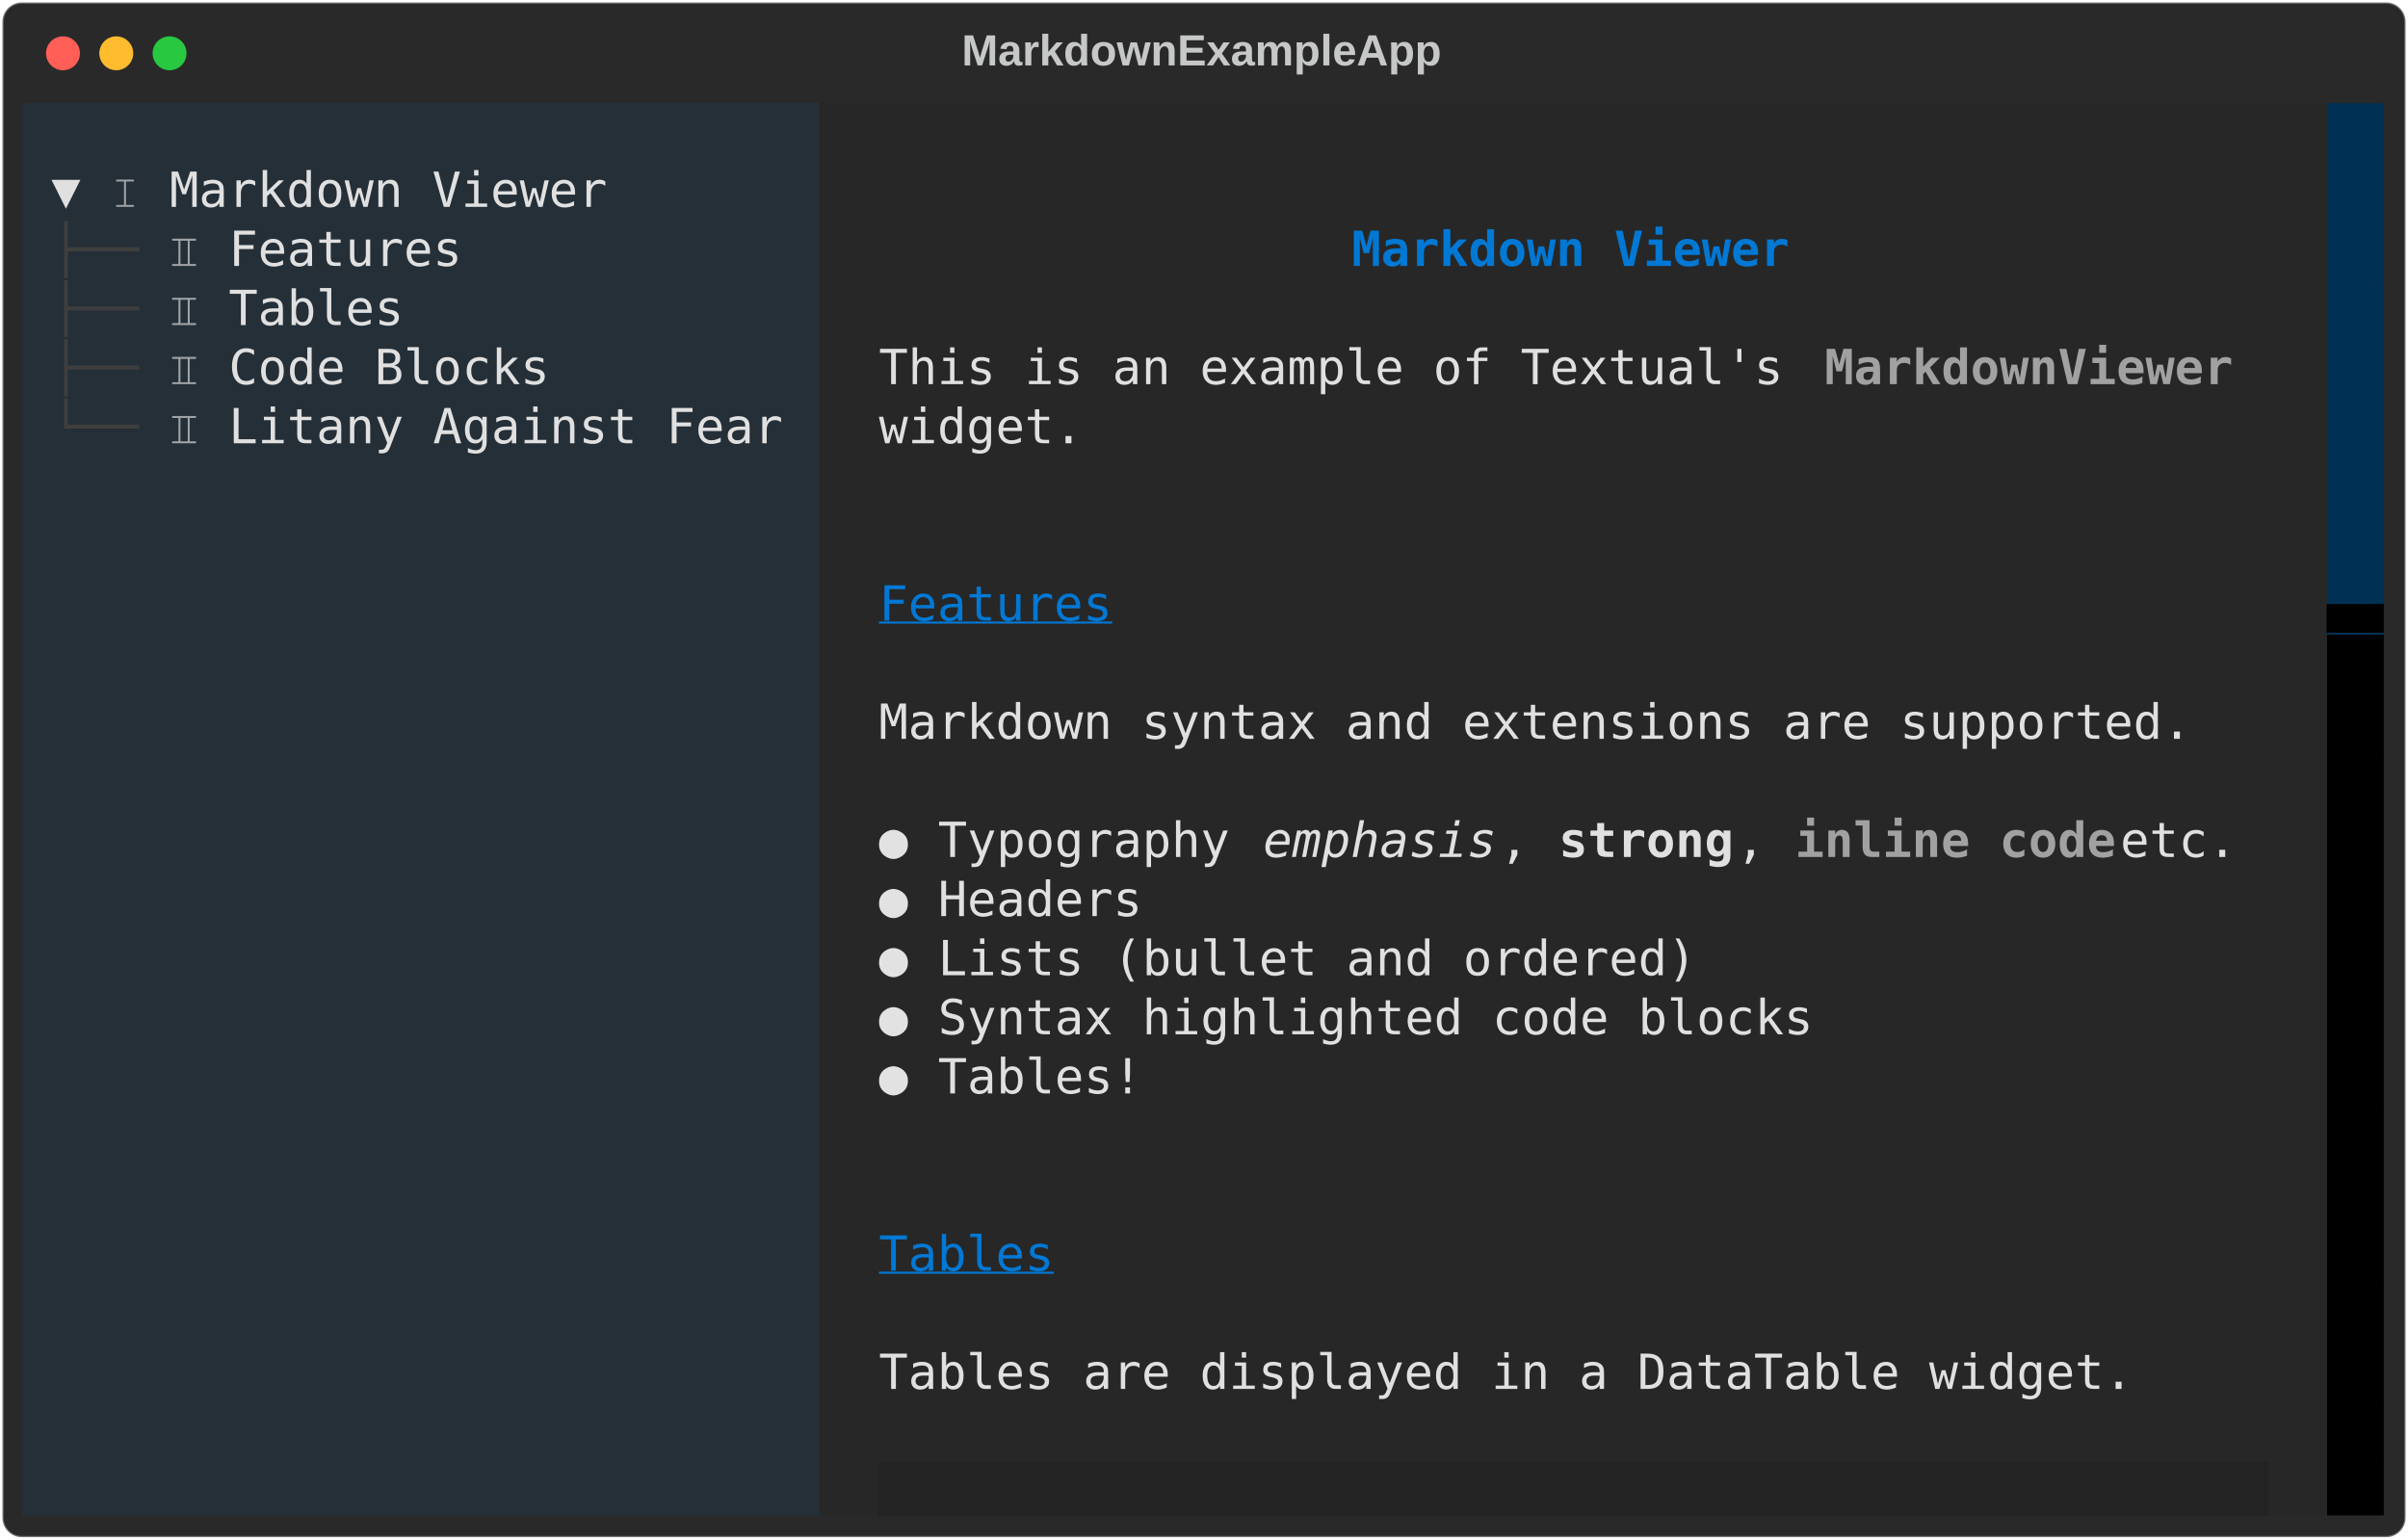
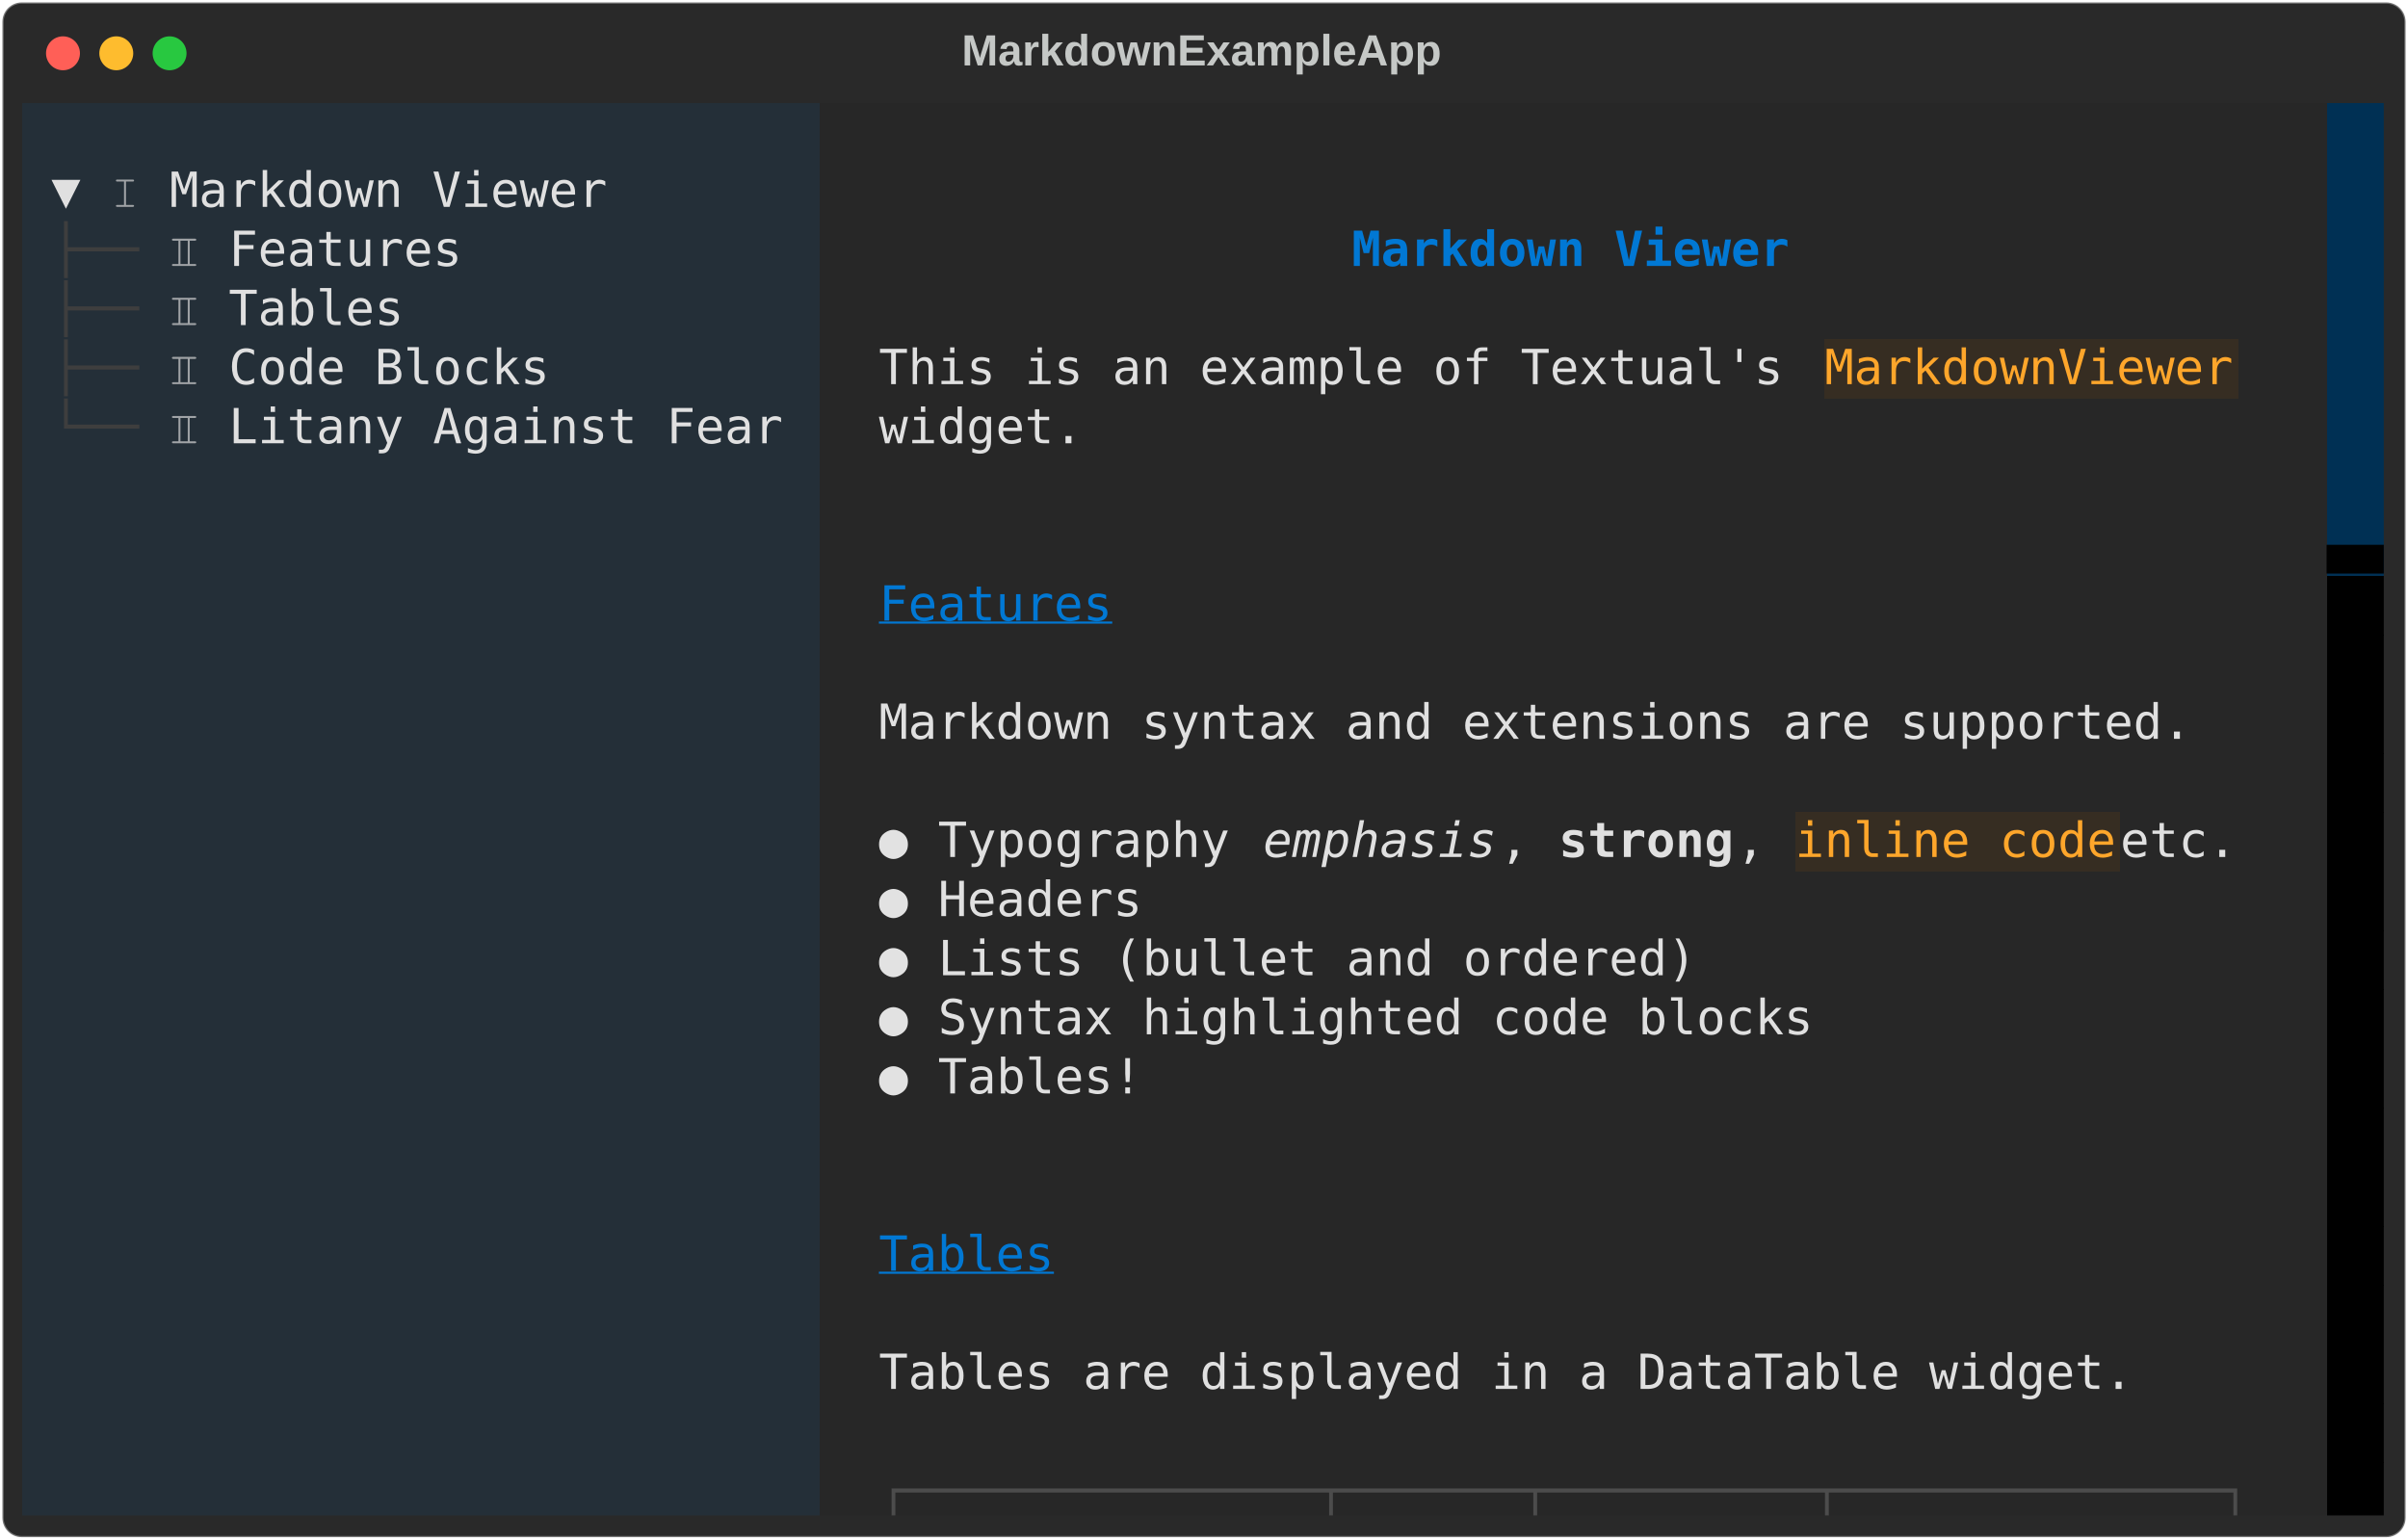
<svg xmlns="http://www.w3.org/2000/svg" class="rich-terminal" viewBox="0 0 994 635.6">
  <style>

    @font-face {
        font-family: "Fira Code";
        src: local("FiraCode-Regular"),
                url("https://cdnjs.cloudflare.com/ajax/libs/firacode/6.2.0/woff2/FiraCode-Regular.woff2") format("woff2"),
                url("https://cdnjs.cloudflare.com/ajax/libs/firacode/6.2.0/woff/FiraCode-Regular.woff") format("woff");
        font-style: normal;
        font-weight: 400;
    }
    @font-face {
        font-family: "Fira Code";
        src: local("FiraCode-Bold"),
                url("https://cdnjs.cloudflare.com/ajax/libs/firacode/6.2.0/woff2/FiraCode-Bold.woff2") format("woff2"),
                url("https://cdnjs.cloudflare.com/ajax/libs/firacode/6.2.0/woff/FiraCode-Bold.woff") format("woff");
        font-style: bold;
        font-weight: 700;
    }

    .terminal-matrix {
        font-family: Fira Code, monospace;
        font-size: 20px;
        line-height: 24.4px;
        font-variant-east-asian: full-width;
    }

    .terminal-title {
        font-size: 18px;
        font-weight: bold;
        font-family: arial;
    }

    .terminal-r1 { fill: #c5c8c6 }
.terminal-r2 { fill: #1e1e1e }
.terminal-r3 { fill: #e0e0e0 }
.terminal-r4 { fill: #a0a3a6 }
.terminal-r5 { fill: #3e3e3e }
.terminal-r6 { fill: #0178d4;font-weight: bold }
- .terminal-r7 { fill: #a1a1a1;font-weight: bold }
- .terminal-r8 { fill: #0178d4;text-decoration: underline; }
- .terminal-r9 { fill: #000000 }
+ .terminal-r7 { fill: #fea62b }
+ .terminal-r8 { fill: #000000 }
+ .terminal-r9 { fill: #0178d4;text-decoration: underline; }
.terminal-r10 { fill: #e2e2e2;font-weight: bold }
.terminal-r11 { fill: #e0e0e0;font-style: italic; }
.terminal-r12 { fill: #e0e0e0;font-weight: bold }
+ .terminal-r13 { fill: #4c4c4c }
    </style>
  <defs>
    <clipPath id="terminal-clip-terminal">
      <rect x="0" y="0" width="975.0" height="584.6" />
    </clipPath>
    <clipPath id="terminal-line-0">
      <rect x="0" y="1.5" width="976" height="24.65" />
    </clipPath>
    <clipPath id="terminal-line-1">
      <rect x="0" y="25.9" width="976" height="24.65" />
    </clipPath>
    <clipPath id="terminal-line-2">
      <rect x="0" y="50.3" width="976" height="24.65" />
    </clipPath>
    <clipPath id="terminal-line-3">
      <rect x="0" y="74.7" width="976" height="24.65" />
    </clipPath>
    <clipPath id="terminal-line-4">
      <rect x="0" y="99.1" width="976" height="24.65" />
    </clipPath>
    <clipPath id="terminal-line-5">
      <rect x="0" y="123.5" width="976" height="24.65" />
    </clipPath>
    <clipPath id="terminal-line-6">
      <rect x="0" y="147.9" width="976" height="24.65" />
    </clipPath>
    <clipPath id="terminal-line-7">
      <rect x="0" y="172.3" width="976" height="24.65" />
    </clipPath>
    <clipPath id="terminal-line-8">
      <rect x="0" y="196.7" width="976" height="24.65" />
    </clipPath>
    <clipPath id="terminal-line-9">
      <rect x="0" y="221.1" width="976" height="24.65" />
    </clipPath>
    <clipPath id="terminal-line-10">
      <rect x="0" y="245.5" width="976" height="24.65" />
    </clipPath>
    <clipPath id="terminal-line-11">
      <rect x="0" y="269.9" width="976" height="24.65" />
    </clipPath>
    <clipPath id="terminal-line-12">
      <rect x="0" y="294.3" width="976" height="24.65" />
    </clipPath>
    <clipPath id="terminal-line-13">
      <rect x="0" y="318.7" width="976" height="24.65" />
    </clipPath>
    <clipPath id="terminal-line-14">
      <rect x="0" y="343.1" width="976" height="24.65" />
    </clipPath>
    <clipPath id="terminal-line-15">
      <rect x="0" y="367.5" width="976" height="24.65" />
    </clipPath>
    <clipPath id="terminal-line-16">
      <rect x="0" y="391.9" width="976" height="24.65" />
    </clipPath>
    <clipPath id="terminal-line-17">
      <rect x="0" y="416.3" width="976" height="24.65" />
    </clipPath>
    <clipPath id="terminal-line-18">
      <rect x="0" y="440.7" width="976" height="24.65" />
    </clipPath>
    <clipPath id="terminal-line-19">
      <rect x="0" y="465.1" width="976" height="24.65" />
    </clipPath>
    <clipPath id="terminal-line-20">
      <rect x="0" y="489.5" width="976" height="24.65" />
    </clipPath>
    <clipPath id="terminal-line-21">
      <rect x="0" y="513.9" width="976" height="24.65" />
    </clipPath>
    <clipPath id="terminal-line-22">
      <rect x="0" y="538.3" width="976" height="24.65" />
    </clipPath>
  </defs>
  <rect fill="#292929" stroke="rgba(255,255,255,0.35)" stroke-width="1" x="1" y="1" width="992" height="633.6" rx="8" />
  <text class="terminal-title" fill="#c5c8c6" text-anchor="middle" x="496" y="27">MarkdownExampleApp</text>
  <g transform="translate(26,22)">
    <circle cx="0" cy="0" r="7" fill="#ff5f57" />
    <circle cx="22" cy="0" r="7" fill="#febc2e" />
    <circle cx="44" cy="0" r="7" fill="#28c840" />
  </g>
  <g transform="translate(9, 41)" clip-path="url(#terminal-clip-terminal)">
    <rect fill="#242f38" x="0" y="1.5" width="329.4" height="24.65" shape-rendering="crispEdges" />
    <rect fill="#272727" x="329.4" y="1.5" width="622.2" height="24.65" shape-rendering="crispEdges" />
    <rect fill="#003054" x="951.6" y="1.5" width="24.4" height="24.65" shape-rendering="crispEdges" />
    <rect fill="#242f38" x="0" y="25.9" width="12.2" height="24.65" shape-rendering="crispEdges" />
    <rect fill="#242f38" x="12.2" y="25.9" width="24.4" height="24.65" shape-rendering="crispEdges" />
    <rect fill="#242f38" x="36.6" y="25.9" width="24.4" height="24.65" shape-rendering="crispEdges" />
    <rect fill="#242f38" x="61" y="25.9" width="183" height="24.65" shape-rendering="crispEdges" />
    <rect fill="#242f38" x="244" y="25.9" width="73.2" height="24.65" shape-rendering="crispEdges" />
    <rect fill="#242f38" x="317.2" y="25.9" width="12.2" height="24.65" shape-rendering="crispEdges" />
    <rect fill="#272727" x="329.4" y="25.9" width="622.2" height="24.65" shape-rendering="crispEdges" />
    <rect fill="#003054" x="951.6" y="25.9" width="24.4" height="24.65" shape-rendering="crispEdges" />
    <rect fill="#242f38" x="0" y="50.3" width="12.2" height="24.65" shape-rendering="crispEdges" />
    <rect fill="#242f38" x="12.2" y="50.3" width="48.8" height="24.65" shape-rendering="crispEdges" />
    <rect fill="#242f38" x="61" y="50.3" width="24.4" height="24.65" shape-rendering="crispEdges" />
    <rect fill="#242f38" x="85.4" y="50.3" width="97.6" height="24.65" shape-rendering="crispEdges" />
    <rect fill="#242f38" x="183" y="50.3" width="134.2" height="24.65" shape-rendering="crispEdges" />
    <rect fill="#242f38" x="317.2" y="50.3" width="12.2" height="24.65" shape-rendering="crispEdges" />
    <rect fill="#272727" x="329.4" y="50.3" width="24.4" height="24.65" shape-rendering="crispEdges" />
    <rect fill="#272727" x="353.8" y="50.3" width="195.2" height="24.65" shape-rendering="crispEdges" />
    <rect fill="#272727" x="549" y="50.3" width="183" height="24.65" shape-rendering="crispEdges" />
    <rect fill="#272727" x="732" y="50.3" width="195.2" height="24.65" shape-rendering="crispEdges" />
    <rect fill="#272727" x="927.2" y="50.3" width="24.4" height="24.65" shape-rendering="crispEdges" />
    <rect fill="#003054" x="951.6" y="50.3" width="24.4" height="24.65" shape-rendering="crispEdges" />
    <rect fill="#242f38" x="0" y="74.7" width="12.2" height="24.65" shape-rendering="crispEdges" />
    <rect fill="#242f38" x="12.2" y="74.7" width="48.8" height="24.65" shape-rendering="crispEdges" />
    <rect fill="#242f38" x="61" y="74.7" width="24.4" height="24.65" shape-rendering="crispEdges" />
    <rect fill="#242f38" x="85.4" y="74.7" width="73.2" height="24.65" shape-rendering="crispEdges" />
    <rect fill="#242f38" x="158.6" y="74.7" width="158.6" height="24.65" shape-rendering="crispEdges" />
    <rect fill="#242f38" x="317.2" y="74.7" width="12.2" height="24.65" shape-rendering="crispEdges" />
    <rect fill="#272727" x="329.4" y="74.7" width="622.2" height="24.65" shape-rendering="crispEdges" />
    <rect fill="#003054" x="951.6" y="74.7" width="24.4" height="24.65" shape-rendering="crispEdges" />
    <rect fill="#242f38" x="0" y="99.1" width="12.2" height="24.65" shape-rendering="crispEdges" />
    <rect fill="#242f38" x="12.2" y="99.1" width="48.8" height="24.65" shape-rendering="crispEdges" />
    <rect fill="#242f38" x="61" y="99.1" width="24.4" height="24.65" shape-rendering="crispEdges" />
    <rect fill="#242f38" x="85.4" y="99.1" width="134.2" height="24.65" shape-rendering="crispEdges" />
    <rect fill="#242f38" x="219.6" y="99.1" width="97.6" height="24.65" shape-rendering="crispEdges" />
    <rect fill="#242f38" x="317.2" y="99.1" width="12.2" height="24.65" shape-rendering="crispEdges" />
    <rect fill="#272727" x="329.4" y="99.1" width="24.4" height="24.65" shape-rendering="crispEdges" />
    <rect fill="#272727" x="353.8" y="99.1" width="390.4" height="24.65" shape-rendering="crispEdges" />
-     <rect fill="#272727" x="744.2" y="99.1" width="170.8" height="24.65" shape-rendering="crispEdges" />
+     <rect fill="#362d22" x="744.2" y="99.1" width="170.8" height="24.65" shape-rendering="crispEdges" />
    <rect fill="#272727" x="915" y="99.1" width="36.6" height="24.65" shape-rendering="crispEdges" />
    <rect fill="#003054" x="951.6" y="99.1" width="24.4" height="24.65" shape-rendering="crispEdges" />
    <rect fill="#242f38" x="0" y="123.5" width="12.2" height="24.65" shape-rendering="crispEdges" />
    <rect fill="#242f38" x="12.2" y="123.5" width="48.8" height="24.65" shape-rendering="crispEdges" />
    <rect fill="#242f38" x="61" y="123.5" width="24.4" height="24.65" shape-rendering="crispEdges" />
    <rect fill="#242f38" x="85.4" y="123.5" width="231.8" height="24.65" shape-rendering="crispEdges" />
    <rect fill="#242f38" x="317.2" y="123.5" width="12.2" height="24.65" shape-rendering="crispEdges" />
    <rect fill="#272727" x="329.4" y="123.5" width="24.4" height="24.65" shape-rendering="crispEdges" />
    <rect fill="#272727" x="353.8" y="123.5" width="85.4" height="24.65" shape-rendering="crispEdges" />
    <rect fill="#272727" x="439.2" y="123.5" width="512.4" height="24.65" shape-rendering="crispEdges" />
    <rect fill="#003054" x="951.6" y="123.5" width="24.4" height="24.65" shape-rendering="crispEdges" />
    <rect fill="#242f38" x="0" y="147.9" width="12.2" height="24.65" shape-rendering="crispEdges" />
    <rect fill="#242f38" x="12.2" y="147.9" width="305" height="24.65" shape-rendering="crispEdges" />
    <rect fill="#242f38" x="317.2" y="147.9" width="12.2" height="24.65" shape-rendering="crispEdges" />
    <rect fill="#272727" x="329.4" y="147.9" width="622.2" height="24.65" shape-rendering="crispEdges" />
    <rect fill="#003054" x="951.6" y="147.9" width="24.4" height="24.65" shape-rendering="crispEdges" />
    <rect fill="#242f38" x="0" y="172.3" width="12.2" height="24.65" shape-rendering="crispEdges" />
    <rect fill="#242f38" x="12.2" y="172.3" width="305" height="24.65" shape-rendering="crispEdges" />
    <rect fill="#242f38" x="317.2" y="172.3" width="12.2" height="24.65" shape-rendering="crispEdges" />
    <rect fill="#272727" x="329.4" y="172.3" width="622.2" height="24.65" shape-rendering="crispEdges" />
    <rect fill="#003054" x="951.6" y="172.3" width="24.4" height="24.65" shape-rendering="crispEdges" />
    <rect fill="#242f38" x="0" y="196.7" width="12.2" height="24.65" shape-rendering="crispEdges" />
    <rect fill="#242f38" x="12.2" y="196.7" width="305" height="24.65" shape-rendering="crispEdges" />
    <rect fill="#242f38" x="317.2" y="196.7" width="12.2" height="24.65" shape-rendering="crispEdges" />
    <rect fill="#272727" x="329.4" y="196.7" width="24.4" height="24.65" shape-rendering="crispEdges" />
    <rect fill="#272727" x="353.8" y="196.7" width="97.6" height="24.65" shape-rendering="crispEdges" />
    <rect fill="#272727" x="451.4" y="196.7" width="500.2" height="24.65" shape-rendering="crispEdges" />
-     <rect fill="#003054" x="951.6" y="196.7" width="24.4" height="24.65" shape-rendering="crispEdges" />
+     <rect fill="#000000" x="951.6" y="196.7" width="24.4" height="24.65" shape-rendering="crispEdges" />
    <rect fill="#242f38" x="0" y="221.1" width="12.2" height="24.65" shape-rendering="crispEdges" />
    <rect fill="#242f38" x="12.2" y="221.1" width="305" height="24.65" shape-rendering="crispEdges" />
    <rect fill="#242f38" x="317.2" y="221.1" width="12.2" height="24.65" shape-rendering="crispEdges" />
    <rect fill="#272727" x="329.4" y="221.1" width="622.2" height="24.65" shape-rendering="crispEdges" />
    <rect fill="#000000" x="951.6" y="221.1" width="24.4" height="24.65" shape-rendering="crispEdges" />
    <rect fill="#242f38" x="0" y="245.5" width="12.2" height="24.65" shape-rendering="crispEdges" />
    <rect fill="#242f38" x="12.2" y="245.5" width="305" height="24.65" shape-rendering="crispEdges" />
    <rect fill="#242f38" x="317.2" y="245.5" width="12.2" height="24.65" shape-rendering="crispEdges" />
    <rect fill="#272727" x="329.4" y="245.5" width="24.4" height="24.65" shape-rendering="crispEdges" />
    <rect fill="#272727" x="353.8" y="245.5" width="549" height="24.65" shape-rendering="crispEdges" />
    <rect fill="#272727" x="902.8" y="245.5" width="48.8" height="24.65" shape-rendering="crispEdges" />
    <rect fill="#000000" x="951.6" y="245.5" width="24.4" height="24.65" shape-rendering="crispEdges" />
    <rect fill="#242f38" x="0" y="269.9" width="12.2" height="24.65" shape-rendering="crispEdges" />
    <rect fill="#242f38" x="12.2" y="269.9" width="305" height="24.65" shape-rendering="crispEdges" />
    <rect fill="#242f38" x="317.2" y="269.9" width="12.2" height="24.65" shape-rendering="crispEdges" />
    <rect fill="#272727" x="329.4" y="269.9" width="622.2" height="24.65" shape-rendering="crispEdges" />
    <rect fill="#000000" x="951.6" y="269.9" width="24.4" height="24.65" shape-rendering="crispEdges" />
    <rect fill="#242f38" x="0" y="294.3" width="12.2" height="24.65" shape-rendering="crispEdges" />
    <rect fill="#242f38" x="12.2" y="294.3" width="305" height="24.65" shape-rendering="crispEdges" />
    <rect fill="#242f38" x="317.2" y="294.3" width="12.2" height="24.65" shape-rendering="crispEdges" />
    <rect fill="#272727" x="329.4" y="294.3" width="24.4" height="24.65" shape-rendering="crispEdges" />
    <rect fill="#272727" x="353.8" y="294.3" width="24.4" height="24.65" shape-rendering="crispEdges" />
    <rect fill="#272727" x="378.2" y="294.3" width="134.2" height="24.65" shape-rendering="crispEdges" />
    <rect fill="#272727" x="512.4" y="294.3" width="97.6" height="24.65" shape-rendering="crispEdges" />
    <rect fill="#272727" x="610" y="294.3" width="24.4" height="24.65" shape-rendering="crispEdges" />
    <rect fill="#272727" x="634.4" y="294.3" width="73.2" height="24.65" shape-rendering="crispEdges" />
    <rect fill="#272727" x="707.6" y="294.3" width="24.4" height="24.65" shape-rendering="crispEdges" />
-     <rect fill="#272727" x="732" y="294.3" width="134.2" height="24.65" shape-rendering="crispEdges" />
+     <rect fill="#362d22" x="732" y="294.3" width="134.2" height="24.65" shape-rendering="crispEdges" />
    <rect fill="#272727" x="866.2" y="294.3" width="61" height="24.65" shape-rendering="crispEdges" />
    <rect fill="#272727" x="927.2" y="294.3" width="24.4" height="24.65" shape-rendering="crispEdges" />
    <rect fill="#000000" x="951.6" y="294.3" width="24.4" height="24.65" shape-rendering="crispEdges" />
    <rect fill="#242f38" x="0" y="318.7" width="12.2" height="24.65" shape-rendering="crispEdges" />
    <rect fill="#242f38" x="12.2" y="318.7" width="305" height="24.65" shape-rendering="crispEdges" />
    <rect fill="#242f38" x="317.2" y="318.7" width="12.2" height="24.65" shape-rendering="crispEdges" />
    <rect fill="#272727" x="329.4" y="318.7" width="24.4" height="24.65" shape-rendering="crispEdges" />
    <rect fill="#272727" x="353.8" y="318.7" width="24.4" height="24.65" shape-rendering="crispEdges" />
    <rect fill="#272727" x="378.2" y="318.7" width="85.4" height="24.65" shape-rendering="crispEdges" />
    <rect fill="#272727" x="463.6" y="318.7" width="488" height="24.65" shape-rendering="crispEdges" />
    <rect fill="#000000" x="951.6" y="318.7" width="24.4" height="24.65" shape-rendering="crispEdges" />
    <rect fill="#242f38" x="0" y="343.1" width="12.2" height="24.65" shape-rendering="crispEdges" />
    <rect fill="#242f38" x="12.2" y="343.1" width="305" height="24.65" shape-rendering="crispEdges" />
    <rect fill="#242f38" x="317.2" y="343.1" width="12.2" height="24.65" shape-rendering="crispEdges" />
    <rect fill="#272727" x="329.4" y="343.1" width="24.4" height="24.65" shape-rendering="crispEdges" />
    <rect fill="#272727" x="353.8" y="343.1" width="24.4" height="24.65" shape-rendering="crispEdges" />
    <rect fill="#272727" x="378.2" y="343.1" width="317.2" height="24.65" shape-rendering="crispEdges" />
    <rect fill="#272727" x="695.4" y="343.1" width="256.2" height="24.65" shape-rendering="crispEdges" />
    <rect fill="#000000" x="951.6" y="343.1" width="24.4" height="24.65" shape-rendering="crispEdges" />
    <rect fill="#242f38" x="0" y="367.5" width="12.2" height="24.65" shape-rendering="crispEdges" />
    <rect fill="#242f38" x="12.2" y="367.5" width="305" height="24.65" shape-rendering="crispEdges" />
    <rect fill="#242f38" x="317.2" y="367.5" width="12.2" height="24.65" shape-rendering="crispEdges" />
    <rect fill="#272727" x="329.4" y="367.5" width="24.4" height="24.65" shape-rendering="crispEdges" />
    <rect fill="#272727" x="353.8" y="367.5" width="24.4" height="24.65" shape-rendering="crispEdges" />
    <rect fill="#272727" x="378.2" y="367.5" width="366" height="24.65" shape-rendering="crispEdges" />
    <rect fill="#272727" x="744.2" y="367.5" width="207.4" height="24.65" shape-rendering="crispEdges" />
    <rect fill="#000000" x="951.6" y="367.5" width="24.4" height="24.65" shape-rendering="crispEdges" />
    <rect fill="#242f38" x="0" y="391.9" width="12.2" height="24.65" shape-rendering="crispEdges" />
    <rect fill="#242f38" x="12.2" y="391.9" width="305" height="24.65" shape-rendering="crispEdges" />
    <rect fill="#242f38" x="317.2" y="391.9" width="12.2" height="24.65" shape-rendering="crispEdges" />
    <rect fill="#272727" x="329.4" y="391.9" width="24.4" height="24.65" shape-rendering="crispEdges" />
    <rect fill="#272727" x="353.8" y="391.9" width="24.4" height="24.65" shape-rendering="crispEdges" />
    <rect fill="#272727" x="378.2" y="391.9" width="85.4" height="24.65" shape-rendering="crispEdges" />
    <rect fill="#272727" x="463.6" y="391.9" width="488" height="24.65" shape-rendering="crispEdges" />
    <rect fill="#000000" x="951.6" y="391.9" width="24.4" height="24.65" shape-rendering="crispEdges" />
    <rect fill="#242f38" x="0" y="416.3" width="12.2" height="24.65" shape-rendering="crispEdges" />
    <rect fill="#242f38" x="12.2" y="416.3" width="305" height="24.65" shape-rendering="crispEdges" />
    <rect fill="#242f38" x="317.2" y="416.3" width="12.2" height="24.65" shape-rendering="crispEdges" />
    <rect fill="#272727" x="329.4" y="416.3" width="622.2" height="24.65" shape-rendering="crispEdges" />
    <rect fill="#000000" x="951.6" y="416.3" width="24.4" height="24.65" shape-rendering="crispEdges" />
    <rect fill="#242f38" x="0" y="440.7" width="12.2" height="24.65" shape-rendering="crispEdges" />
    <rect fill="#242f38" x="12.2" y="440.7" width="305" height="24.65" shape-rendering="crispEdges" />
    <rect fill="#242f38" x="317.2" y="440.7" width="12.2" height="24.65" shape-rendering="crispEdges" />
    <rect fill="#272727" x="329.4" y="440.7" width="622.2" height="24.65" shape-rendering="crispEdges" />
    <rect fill="#000000" x="951.6" y="440.7" width="24.4" height="24.65" shape-rendering="crispEdges" />
    <rect fill="#242f38" x="0" y="465.1" width="12.2" height="24.65" shape-rendering="crispEdges" />
    <rect fill="#242f38" x="12.2" y="465.1" width="305" height="24.65" shape-rendering="crispEdges" />
    <rect fill="#242f38" x="317.2" y="465.1" width="12.2" height="24.65" shape-rendering="crispEdges" />
    <rect fill="#272727" x="329.4" y="465.1" width="24.4" height="24.65" shape-rendering="crispEdges" />
    <rect fill="#272727" x="353.8" y="465.1" width="73.2" height="24.65" shape-rendering="crispEdges" />
    <rect fill="#272727" x="427" y="465.1" width="524.6" height="24.65" shape-rendering="crispEdges" />
    <rect fill="#000000" x="951.6" y="465.1" width="24.4" height="24.65" shape-rendering="crispEdges" />
    <rect fill="#242f38" x="0" y="489.5" width="12.2" height="24.65" shape-rendering="crispEdges" />
    <rect fill="#242f38" x="12.2" y="489.5" width="305" height="24.65" shape-rendering="crispEdges" />
    <rect fill="#242f38" x="317.2" y="489.5" width="12.2" height="24.65" shape-rendering="crispEdges" />
    <rect fill="#272727" x="329.4" y="489.5" width="622.2" height="24.65" shape-rendering="crispEdges" />
    <rect fill="#000000" x="951.6" y="489.5" width="24.4" height="24.65" shape-rendering="crispEdges" />
    <rect fill="#242f38" x="0" y="513.9" width="12.2" height="24.65" shape-rendering="crispEdges" />
    <rect fill="#242f38" x="12.2" y="513.9" width="305" height="24.65" shape-rendering="crispEdges" />
    <rect fill="#242f38" x="317.2" y="513.9" width="12.2" height="24.65" shape-rendering="crispEdges" />
    <rect fill="#272727" x="329.4" y="513.9" width="24.4" height="24.65" shape-rendering="crispEdges" />
    <rect fill="#272727" x="353.8" y="513.9" width="524.6" height="24.65" shape-rendering="crispEdges" />
    <rect fill="#272727" x="878.4" y="513.9" width="73.2" height="24.65" shape-rendering="crispEdges" />
    <rect fill="#000000" x="951.6" y="513.9" width="24.4" height="24.65" shape-rendering="crispEdges" />
    <rect fill="#242f38" x="0" y="538.3" width="12.2" height="24.65" shape-rendering="crispEdges" />
    <rect fill="#242f38" x="12.2" y="538.3" width="305" height="24.65" shape-rendering="crispEdges" />
    <rect fill="#242f38" x="317.2" y="538.3" width="12.2" height="24.65" shape-rendering="crispEdges" />
    <rect fill="#272727" x="329.4" y="538.3" width="622.2" height="24.65" shape-rendering="crispEdges" />
    <rect fill="#000000" x="951.6" y="538.3" width="24.4" height="24.65" shape-rendering="crispEdges" />
    <rect fill="#242f38" x="0" y="562.7" width="329.4" height="24.65" shape-rendering="crispEdges" />
    <rect fill="#272727" x="329.4" y="562.7" width="24.4" height="24.65" shape-rendering="crispEdges" />
-     <rect fill="#232323" x="353.8" y="562.7" width="573.4" height="24.65" shape-rendering="crispEdges" />
+     <rect fill="#272727" x="353.8" y="562.7" width="573.4" height="24.65" shape-rendering="crispEdges" />
    <rect fill="#272727" x="927.2" y="562.7" width="24.4" height="24.65" shape-rendering="crispEdges" />
    <rect fill="#000000" x="951.6" y="562.7" width="24.4" height="24.65" shape-rendering="crispEdges" />
    <g class="terminal-matrix">
      <text class="terminal-r1" x="976" y="20" textLength="12.2" clip-path="url(#terminal-line-0)">
</text>
      <text class="terminal-r3" x="12.2" y="44.4" textLength="24.4" clip-path="url(#terminal-line-1)">▼ </text>
      <text class="terminal-r4" x="36.6" y="44.4" textLength="24.4" clip-path="url(#terminal-line-1)">Ⅰ </text>
      <text class="terminal-r3" x="61" y="44.4" textLength="183" clip-path="url(#terminal-line-1)">Markdown Viewer</text>
      <text class="terminal-r1" x="976" y="44.4" textLength="12.2" clip-path="url(#terminal-line-1)">
</text>
      <text class="terminal-r5" x="12.2" y="68.8" textLength="48.8" clip-path="url(#terminal-line-2)">├── </text>
      <text class="terminal-r4" x="61" y="68.8" textLength="24.4" clip-path="url(#terminal-line-2)">Ⅱ </text>
      <text class="terminal-r3" x="85.4" y="68.8" textLength="97.6" clip-path="url(#terminal-line-2)">Features</text>
      <text class="terminal-r6" x="549" y="68.8" textLength="183" clip-path="url(#terminal-line-2)">Markdown Viewer</text>
      <text class="terminal-r1" x="976" y="68.8" textLength="12.2" clip-path="url(#terminal-line-2)">
</text>
      <text class="terminal-r5" x="12.2" y="93.2" textLength="48.8" clip-path="url(#terminal-line-3)">├── </text>
      <text class="terminal-r4" x="61" y="93.2" textLength="24.4" clip-path="url(#terminal-line-3)">Ⅱ </text>
      <text class="terminal-r3" x="85.4" y="93.2" textLength="73.2" clip-path="url(#terminal-line-3)">Tables</text>
      <text class="terminal-r1" x="976" y="93.2" textLength="12.2" clip-path="url(#terminal-line-3)">
</text>
      <text class="terminal-r5" x="12.2" y="117.6" textLength="48.8" clip-path="url(#terminal-line-4)">├── </text>
      <text class="terminal-r4" x="61" y="117.6" textLength="24.4" clip-path="url(#terminal-line-4)">Ⅱ </text>
      <text class="terminal-r3" x="85.4" y="117.6" textLength="134.2" clip-path="url(#terminal-line-4)">Code Blocks</text>
      <text class="terminal-r3" x="353.8" y="117.6" textLength="390.4" clip-path="url(#terminal-line-4)">This is an example of Textual's </text>
      <text class="terminal-r7" x="744.2" y="117.6" textLength="170.8" clip-path="url(#terminal-line-4)">MarkdownViewer</text>
      <text class="terminal-r1" x="976" y="117.6" textLength="12.2" clip-path="url(#terminal-line-4)">
</text>
      <text class="terminal-r5" x="12.2" y="142" textLength="48.8" clip-path="url(#terminal-line-5)">└── </text>
      <text class="terminal-r4" x="61" y="142" textLength="24.4" clip-path="url(#terminal-line-5)">Ⅱ </text>
      <text class="terminal-r3" x="85.4" y="142" textLength="231.8" clip-path="url(#terminal-line-5)">Litany Against Fear</text>
      <text class="terminal-r3" x="353.8" y="142" textLength="85.4" clip-path="url(#terminal-line-5)">widget.</text>
      <text class="terminal-r1" x="976" y="142" textLength="12.2" clip-path="url(#terminal-line-5)">
</text>
      <text class="terminal-r1" x="976" y="166.4" textLength="12.2" clip-path="url(#terminal-line-6)">
</text>
+       <text class="terminal-r8" x="951.6" y="190.8" textLength="24.4" clip-path="url(#terminal-line-7)">▄▄</text>
      <text class="terminal-r1" x="976" y="190.8" textLength="12.2" clip-path="url(#terminal-line-7)">
</text>
-       <text class="terminal-r8" x="353.8" y="215.2" textLength="97.6" clip-path="url(#terminal-line-8)">Features</text>
-       <text class="terminal-r9" x="951.6" y="215.2" textLength="24.4" clip-path="url(#terminal-line-8)">▄▄</text>
+       <text class="terminal-r9" x="353.8" y="215.2" textLength="97.6" clip-path="url(#terminal-line-8)">Features</text>
      <text class="terminal-r1" x="976" y="215.2" textLength="12.2" clip-path="url(#terminal-line-8)">
</text>
      <text class="terminal-r1" x="976" y="239.6" textLength="12.2" clip-path="url(#terminal-line-9)">
</text>
      <text class="terminal-r3" x="353.8" y="264" textLength="549" clip-path="url(#terminal-line-10)">Markdown syntax and extensions are supported.</text>
      <text class="terminal-r1" x="976" y="264" textLength="12.2" clip-path="url(#terminal-line-10)">
</text>
      <text class="terminal-r1" x="976" y="288.4" textLength="12.2" clip-path="url(#terminal-line-11)">
</text>
      <text class="terminal-r10" x="353.8" y="312.8" textLength="24.4" clip-path="url(#terminal-line-12)">● </text>
      <text class="terminal-r3" x="378.2" y="312.8" textLength="134.2" clip-path="url(#terminal-line-12)">Typography </text>
      <text class="terminal-r11" x="512.4" y="312.8" textLength="97.6" clip-path="url(#terminal-line-12)">emphasis</text>
      <text class="terminal-r3" x="610" y="312.8" textLength="24.4" clip-path="url(#terminal-line-12)">, </text>
      <text class="terminal-r12" x="634.4" y="312.8" textLength="73.2" clip-path="url(#terminal-line-12)">strong</text>
      <text class="terminal-r3" x="707.6" y="312.8" textLength="24.4" clip-path="url(#terminal-line-12)">, </text>
      <text class="terminal-r7" x="732" y="312.8" textLength="134.2" clip-path="url(#terminal-line-12)">inline code</text>
      <text class="terminal-r3" x="866.2" y="312.8" textLength="61" clip-path="url(#terminal-line-12)"> etc.</text>
      <text class="terminal-r1" x="976" y="312.8" textLength="12.2" clip-path="url(#terminal-line-12)">
</text>
      <text class="terminal-r10" x="353.8" y="337.2" textLength="24.4" clip-path="url(#terminal-line-13)">● </text>
      <text class="terminal-r3" x="378.2" y="337.2" textLength="85.4" clip-path="url(#terminal-line-13)">Headers</text>
      <text class="terminal-r1" x="976" y="337.2" textLength="12.2" clip-path="url(#terminal-line-13)">
</text>
      <text class="terminal-r10" x="353.8" y="361.6" textLength="24.4" clip-path="url(#terminal-line-14)">● </text>
      <text class="terminal-r3" x="378.2" y="361.6" textLength="317.2" clip-path="url(#terminal-line-14)">Lists (bullet and ordered)</text>
      <text class="terminal-r1" x="976" y="361.6" textLength="12.2" clip-path="url(#terminal-line-14)">
</text>
      <text class="terminal-r10" x="353.8" y="386" textLength="24.4" clip-path="url(#terminal-line-15)">● </text>
      <text class="terminal-r3" x="378.2" y="386" textLength="366" clip-path="url(#terminal-line-15)">Syntax highlighted code blocks</text>
      <text class="terminal-r1" x="976" y="386" textLength="12.2" clip-path="url(#terminal-line-15)">
</text>
      <text class="terminal-r10" x="353.8" y="410.4" textLength="24.4" clip-path="url(#terminal-line-16)">● </text>
      <text class="terminal-r3" x="378.2" y="410.4" textLength="85.4" clip-path="url(#terminal-line-16)">Tables!</text>
      <text class="terminal-r1" x="976" y="410.4" textLength="12.2" clip-path="url(#terminal-line-16)">
</text>
      <text class="terminal-r1" x="976" y="434.8" textLength="12.2" clip-path="url(#terminal-line-17)">
</text>
      <text class="terminal-r1" x="976" y="459.2" textLength="12.2" clip-path="url(#terminal-line-18)">
</text>
-       <text class="terminal-r8" x="353.8" y="483.6" textLength="73.2" clip-path="url(#terminal-line-19)">Tables</text>
+       <text class="terminal-r9" x="353.8" y="483.6" textLength="73.2" clip-path="url(#terminal-line-19)">Tables</text>
      <text class="terminal-r1" x="976" y="483.6" textLength="12.2" clip-path="url(#terminal-line-19)">
</text>
      <text class="terminal-r1" x="976" y="508" textLength="12.2" clip-path="url(#terminal-line-20)">
</text>
      <text class="terminal-r3" x="353.8" y="532.4" textLength="524.6" clip-path="url(#terminal-line-21)">Tables are displayed in a DataTable widget.</text>
      <text class="terminal-r1" x="976" y="532.4" textLength="12.2" clip-path="url(#terminal-line-21)">
</text>
      <text class="terminal-r1" x="976" y="556.8" textLength="12.2" clip-path="url(#terminal-line-22)">
</text>
+       <text class="terminal-r13" x="353.8" y="581.2" textLength="573.4" clip-path="url(#terminal-line-23)">┌──────────────┬──────┬─────────┬─────────────┐</text>
    </g>
  </g>
</svg>
